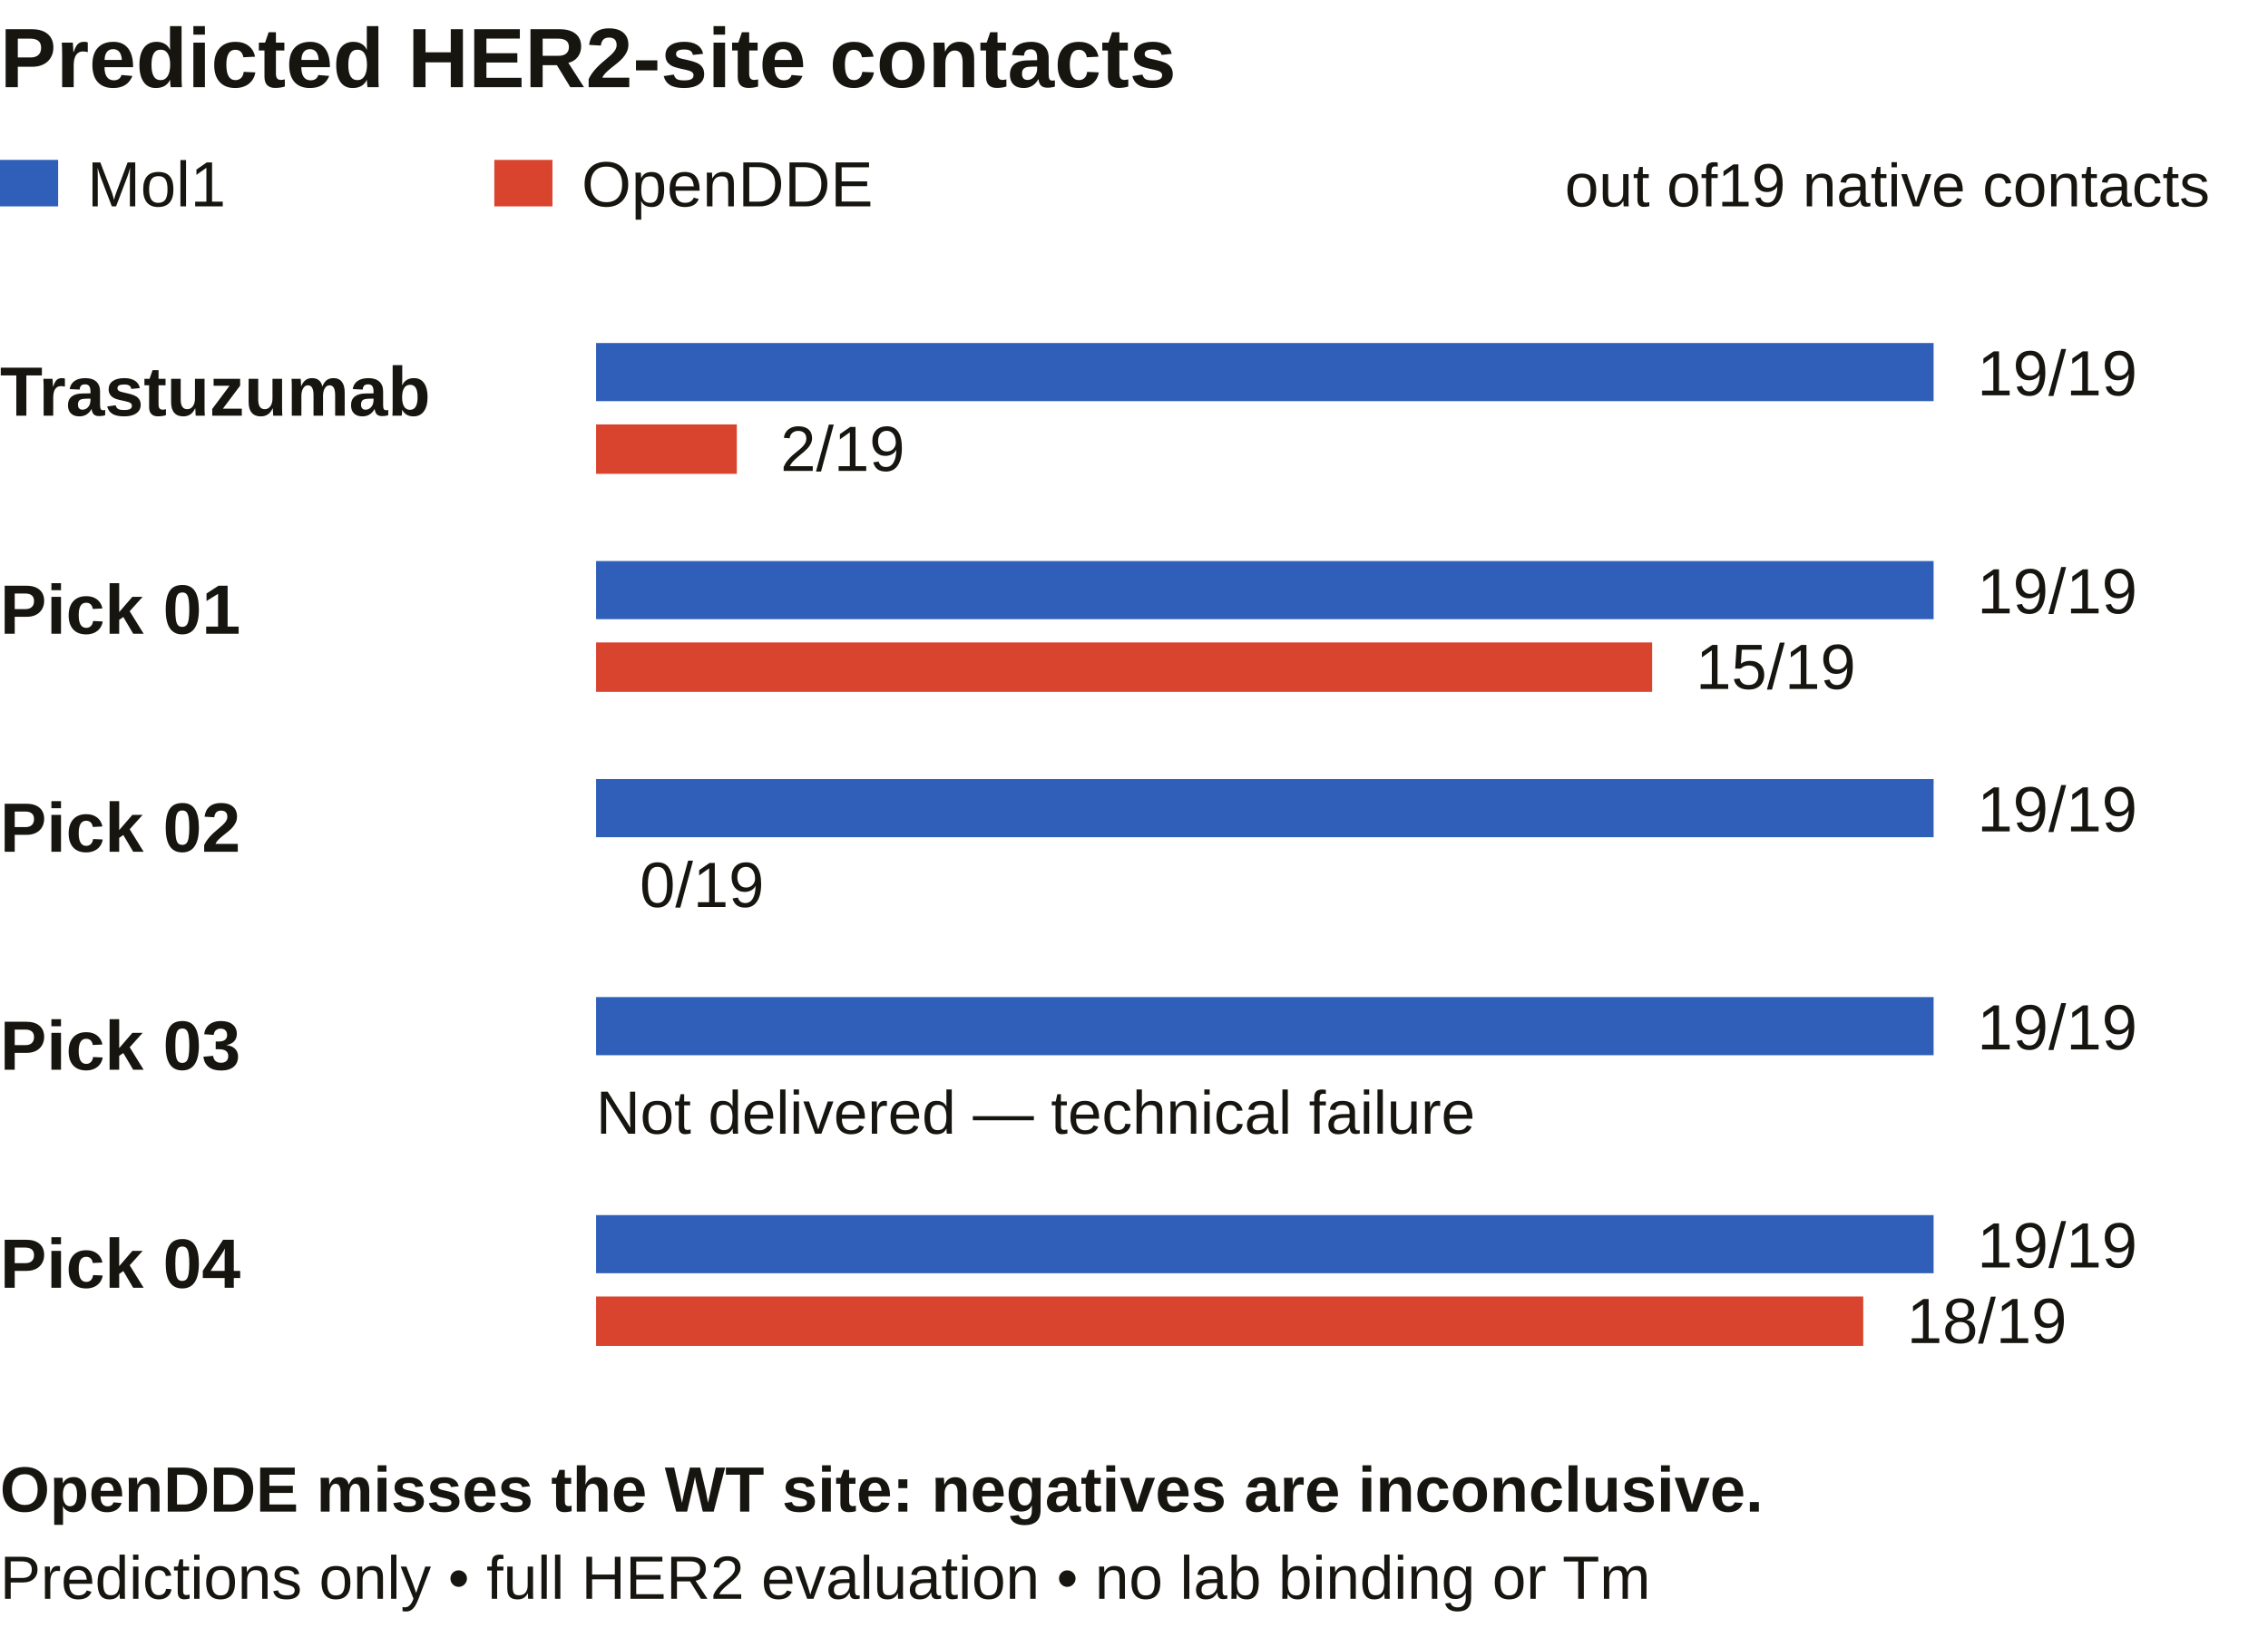
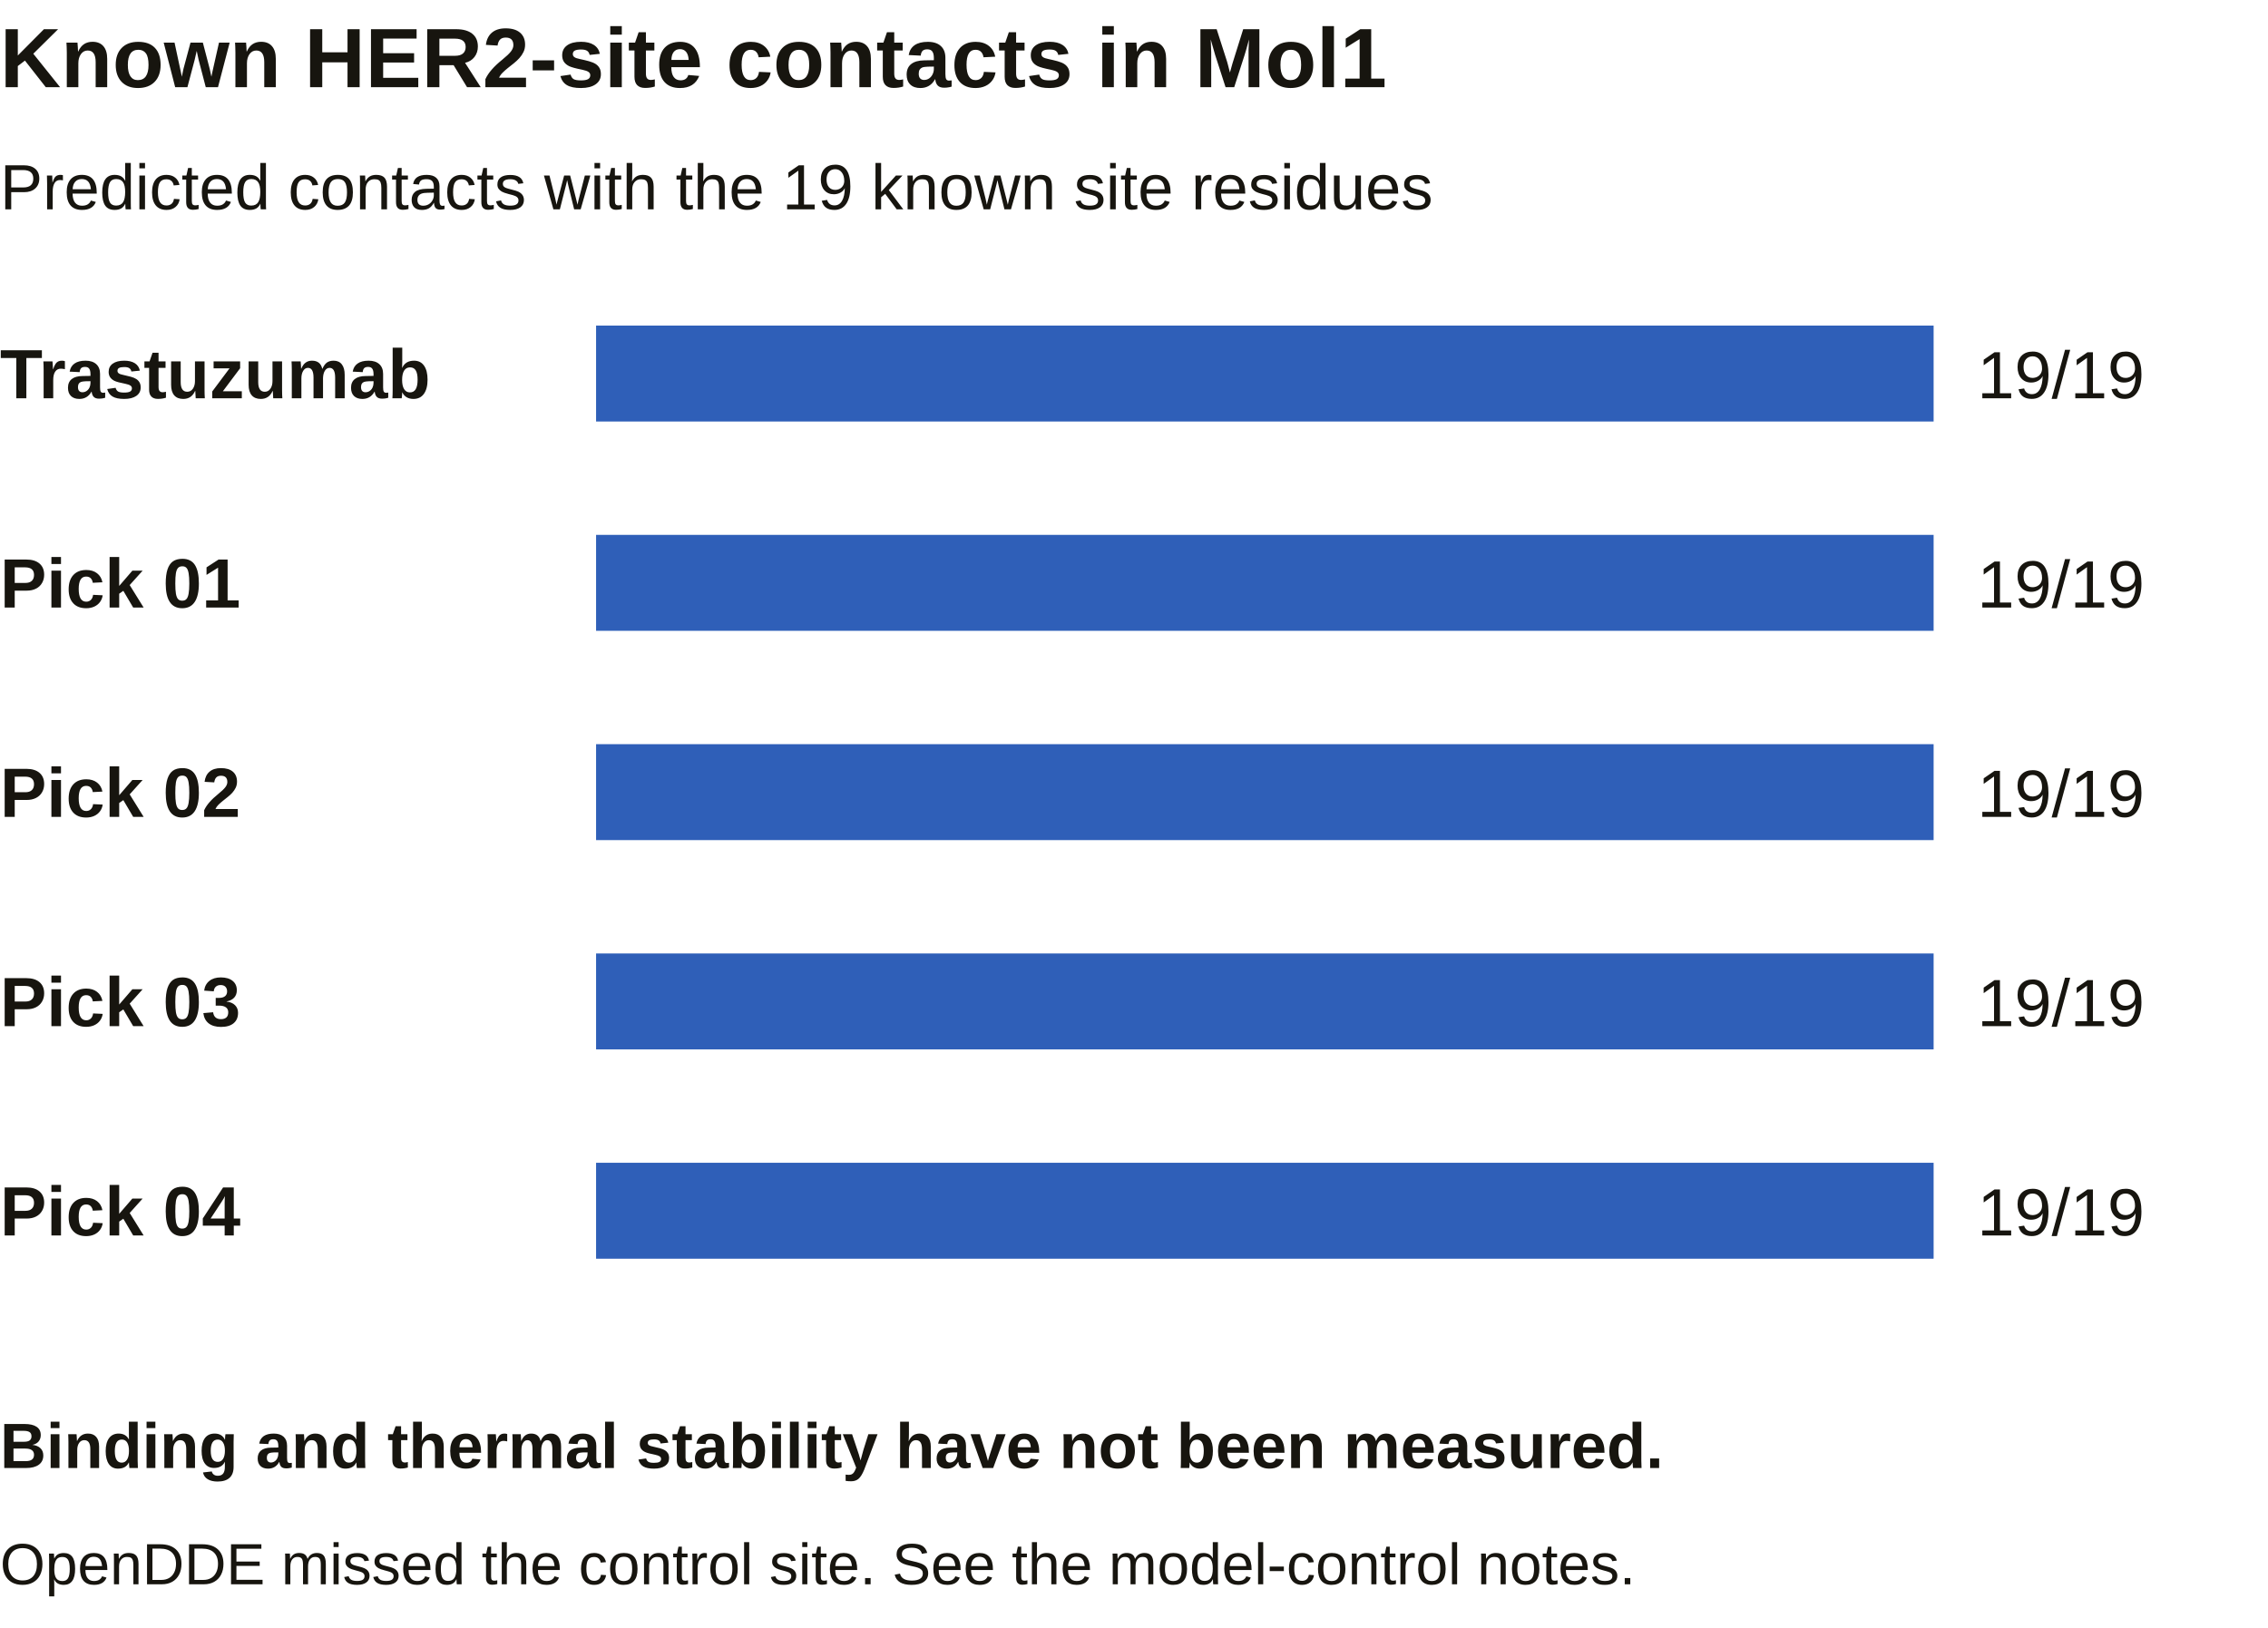
- <svg xmlns="http://www.w3.org/2000/svg" viewBox="0 0 780 560" role="img" aria-label="Predicted native HER2 contacts: Mol1 recovers19 of19 for WT and all four priorities; OpenDDE recovers2,15,0,missing,18 respectively.">
+ <svg xmlns="http://www.w3.org/2000/svg" viewBox="0 0 780 560" role="img" aria-label="Mol1 predicts contact with19 of19 known HER2 site residues for trastuzumab and each of our four candidates.">
  <g font-family="Bricolage Grotesque,Arial,sans-serif" fill="#17150F">
-     <text x="0" y="30" font-size="29" font-weight="800">Predicted HER2-site contacts</text>
-     <rect x="0" y="55" width="20" height="16" fill="#2F5FB8" />
-     <text x="30" y="71" font-size="22">Mol1</text>
-     <rect x="170" y="55" width="20" height="16" fill="#D9442F" />
-     <text x="200" y="71" font-size="22">OpenDDE</text>
-     <text x="760" y="71" text-anchor="end" font-size="21">out of19 native contacts</text>
-     <text x="0" y="143" font-size="24" font-weight="700">Trastuzumab</text>
-     <rect x="205" y="118" width="460.0" height="20" fill="#2F5FB8" />
-     <text x="680" y="136" font-size="22">19/19</text>
-     <rect x="205" y="146" width="48.4" height="17" fill="#D9442F" />
-     <text x="268.4" y="162" font-size="22">2/19</text>
-     <text x="0" y="218" font-size="24" font-weight="700">Pick 01</text>
-     <rect x="205" y="193" width="460.0" height="20" fill="#2F5FB8" />
-     <text x="680" y="211" font-size="22">19/19</text>
-     <rect x="205" y="221" width="363.2" height="17" fill="#D9442F" />
-     <text x="583.2" y="237" font-size="22">15/19</text>
-     <text x="0" y="293" font-size="24" font-weight="700">Pick 02</text>
-     <rect x="205" y="268" width="460.0" height="20" fill="#2F5FB8" />
-     <text x="680" y="286" font-size="22">19/19</text>
-     <rect x="205" y="296" width="0.0" height="17" fill="#D9442F" />
-     <text x="220.0" y="312" font-size="22">0/19</text>
-     <text x="0" y="368" font-size="24" font-weight="700">Pick 03</text>
-     <rect x="205" y="343" width="460.0" height="20" fill="#2F5FB8" />
-     <text x="680" y="361" font-size="22">19/19</text>
-     <text x="205" y="390" font-size="21">Not delivered — technical failure</text>
-     <text x="0" y="443" font-size="24" font-weight="700">Pick 04</text>
-     <rect x="205" y="418" width="460.0" height="20" fill="#2F5FB8" />
-     <text x="680" y="436" font-size="22">19/19</text>
-     <rect x="205" y="446" width="435.8" height="17" fill="#D9442F" />
-     <text x="655.8" y="462" font-size="22">18/19</text>
-     <text x="0" y="520" font-size="22" font-weight="700">OpenDDE misses the WT site: negatives are inconclusive.</text>
-     <text x="0" y="550" font-size="21">Predictions only • full HER2 evaluation • no lab binding or Tm</text>
+     <text x="0" y="30" font-size="29" font-weight="800">Known HER2-site contacts in Mol1</text>
+     <text x="0" y="72" font-size="22">Predicted contacts with the 19 known site residues</text>
+     <text x="0" y="137" font-size="24" font-weight="700">Trastuzumab</text>
+     <rect x="205" y="112" width="460" height="33" fill="#2F5FB8" />
+     <text x="680" y="137" font-size="23">19/19</text>
+     <text x="0" y="209" font-size="24" font-weight="700">Pick 01</text>
+     <rect x="205" y="184" width="460" height="33" fill="#2F5FB8" />
+     <text x="680" y="209" font-size="23">19/19</text>
+     <text x="0" y="281" font-size="24" font-weight="700">Pick 02</text>
+     <rect x="205" y="256" width="460" height="33" fill="#2F5FB8" />
+     <text x="680" y="281" font-size="23">19/19</text>
+     <text x="0" y="353" font-size="24" font-weight="700">Pick 03</text>
+     <rect x="205" y="328" width="460" height="33" fill="#2F5FB8" />
+     <text x="680" y="353" font-size="23">19/19</text>
+     <text x="0" y="425" font-size="24" font-weight="700">Pick 04</text>
+     <rect x="205" y="400" width="460" height="33" fill="#2F5FB8" />
+     <text x="680" y="425" font-size="23">19/19</text>
+     <text x="0" y="505" font-size="22" font-weight="700">Binding and thermal stability have not been measured.</text>
+     <text x="0" y="545" font-size="20">OpenDDE missed the control site. See the model-control notes.</text>
  </g>
</svg>
